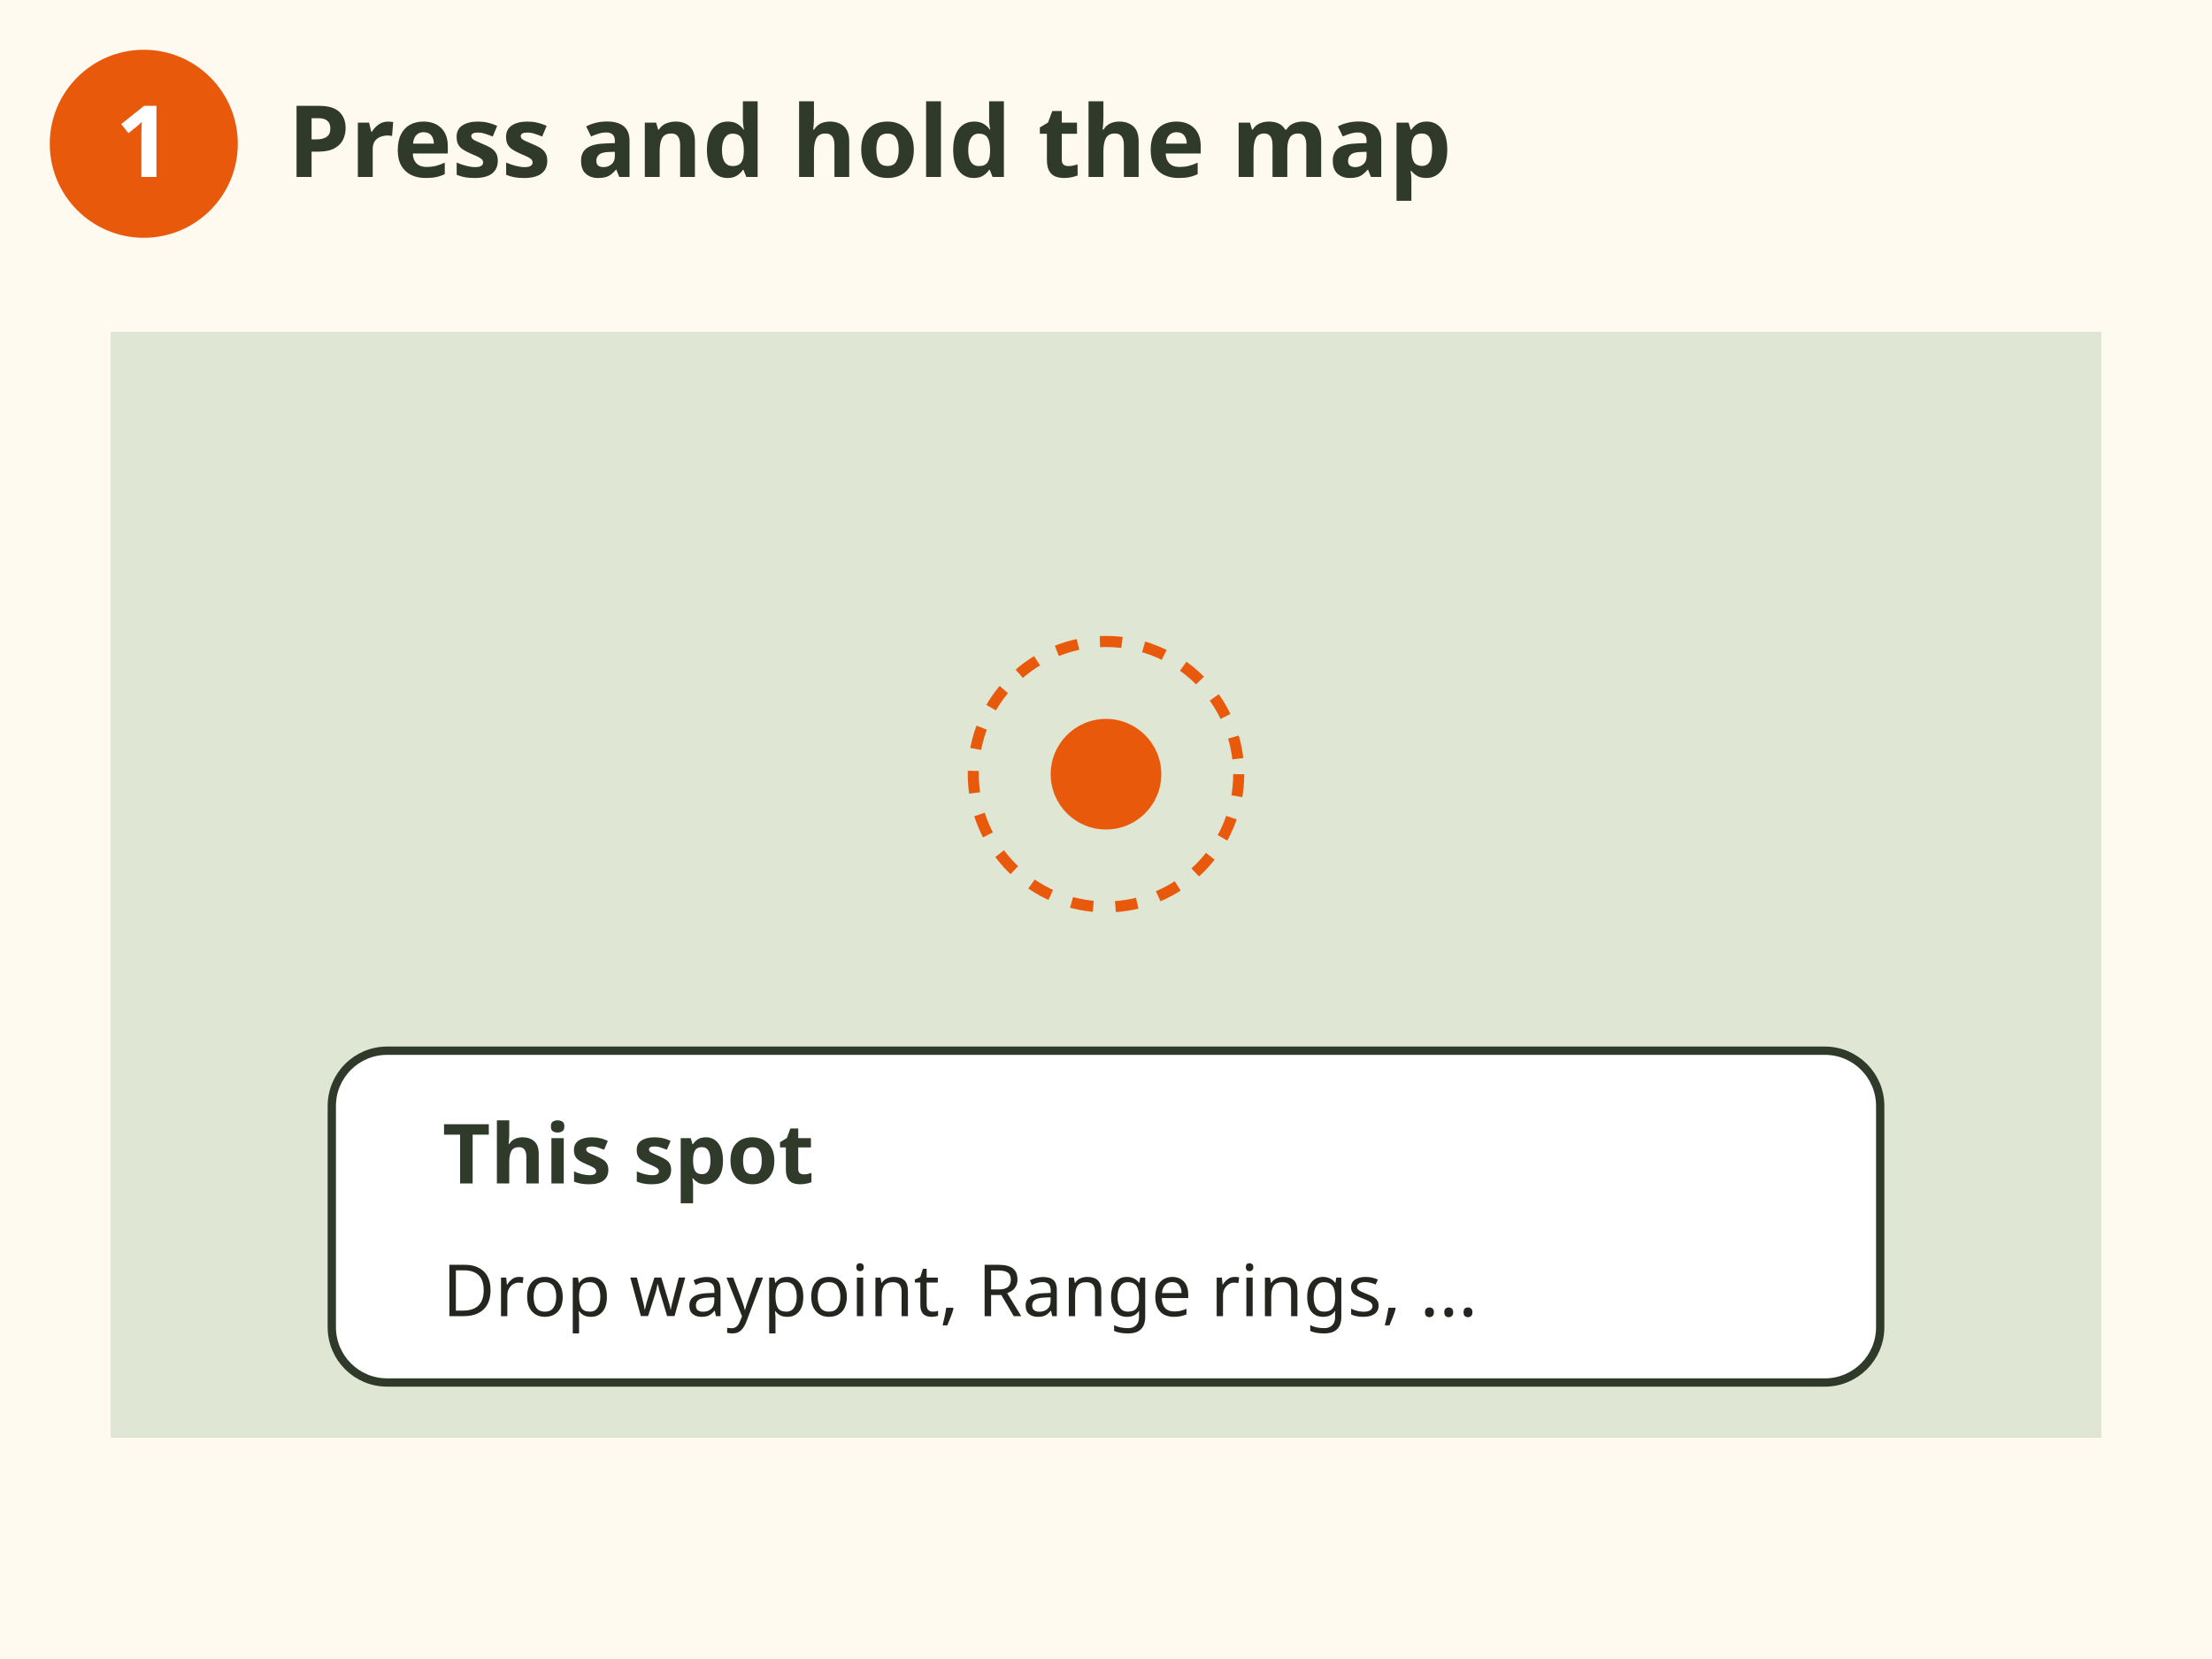
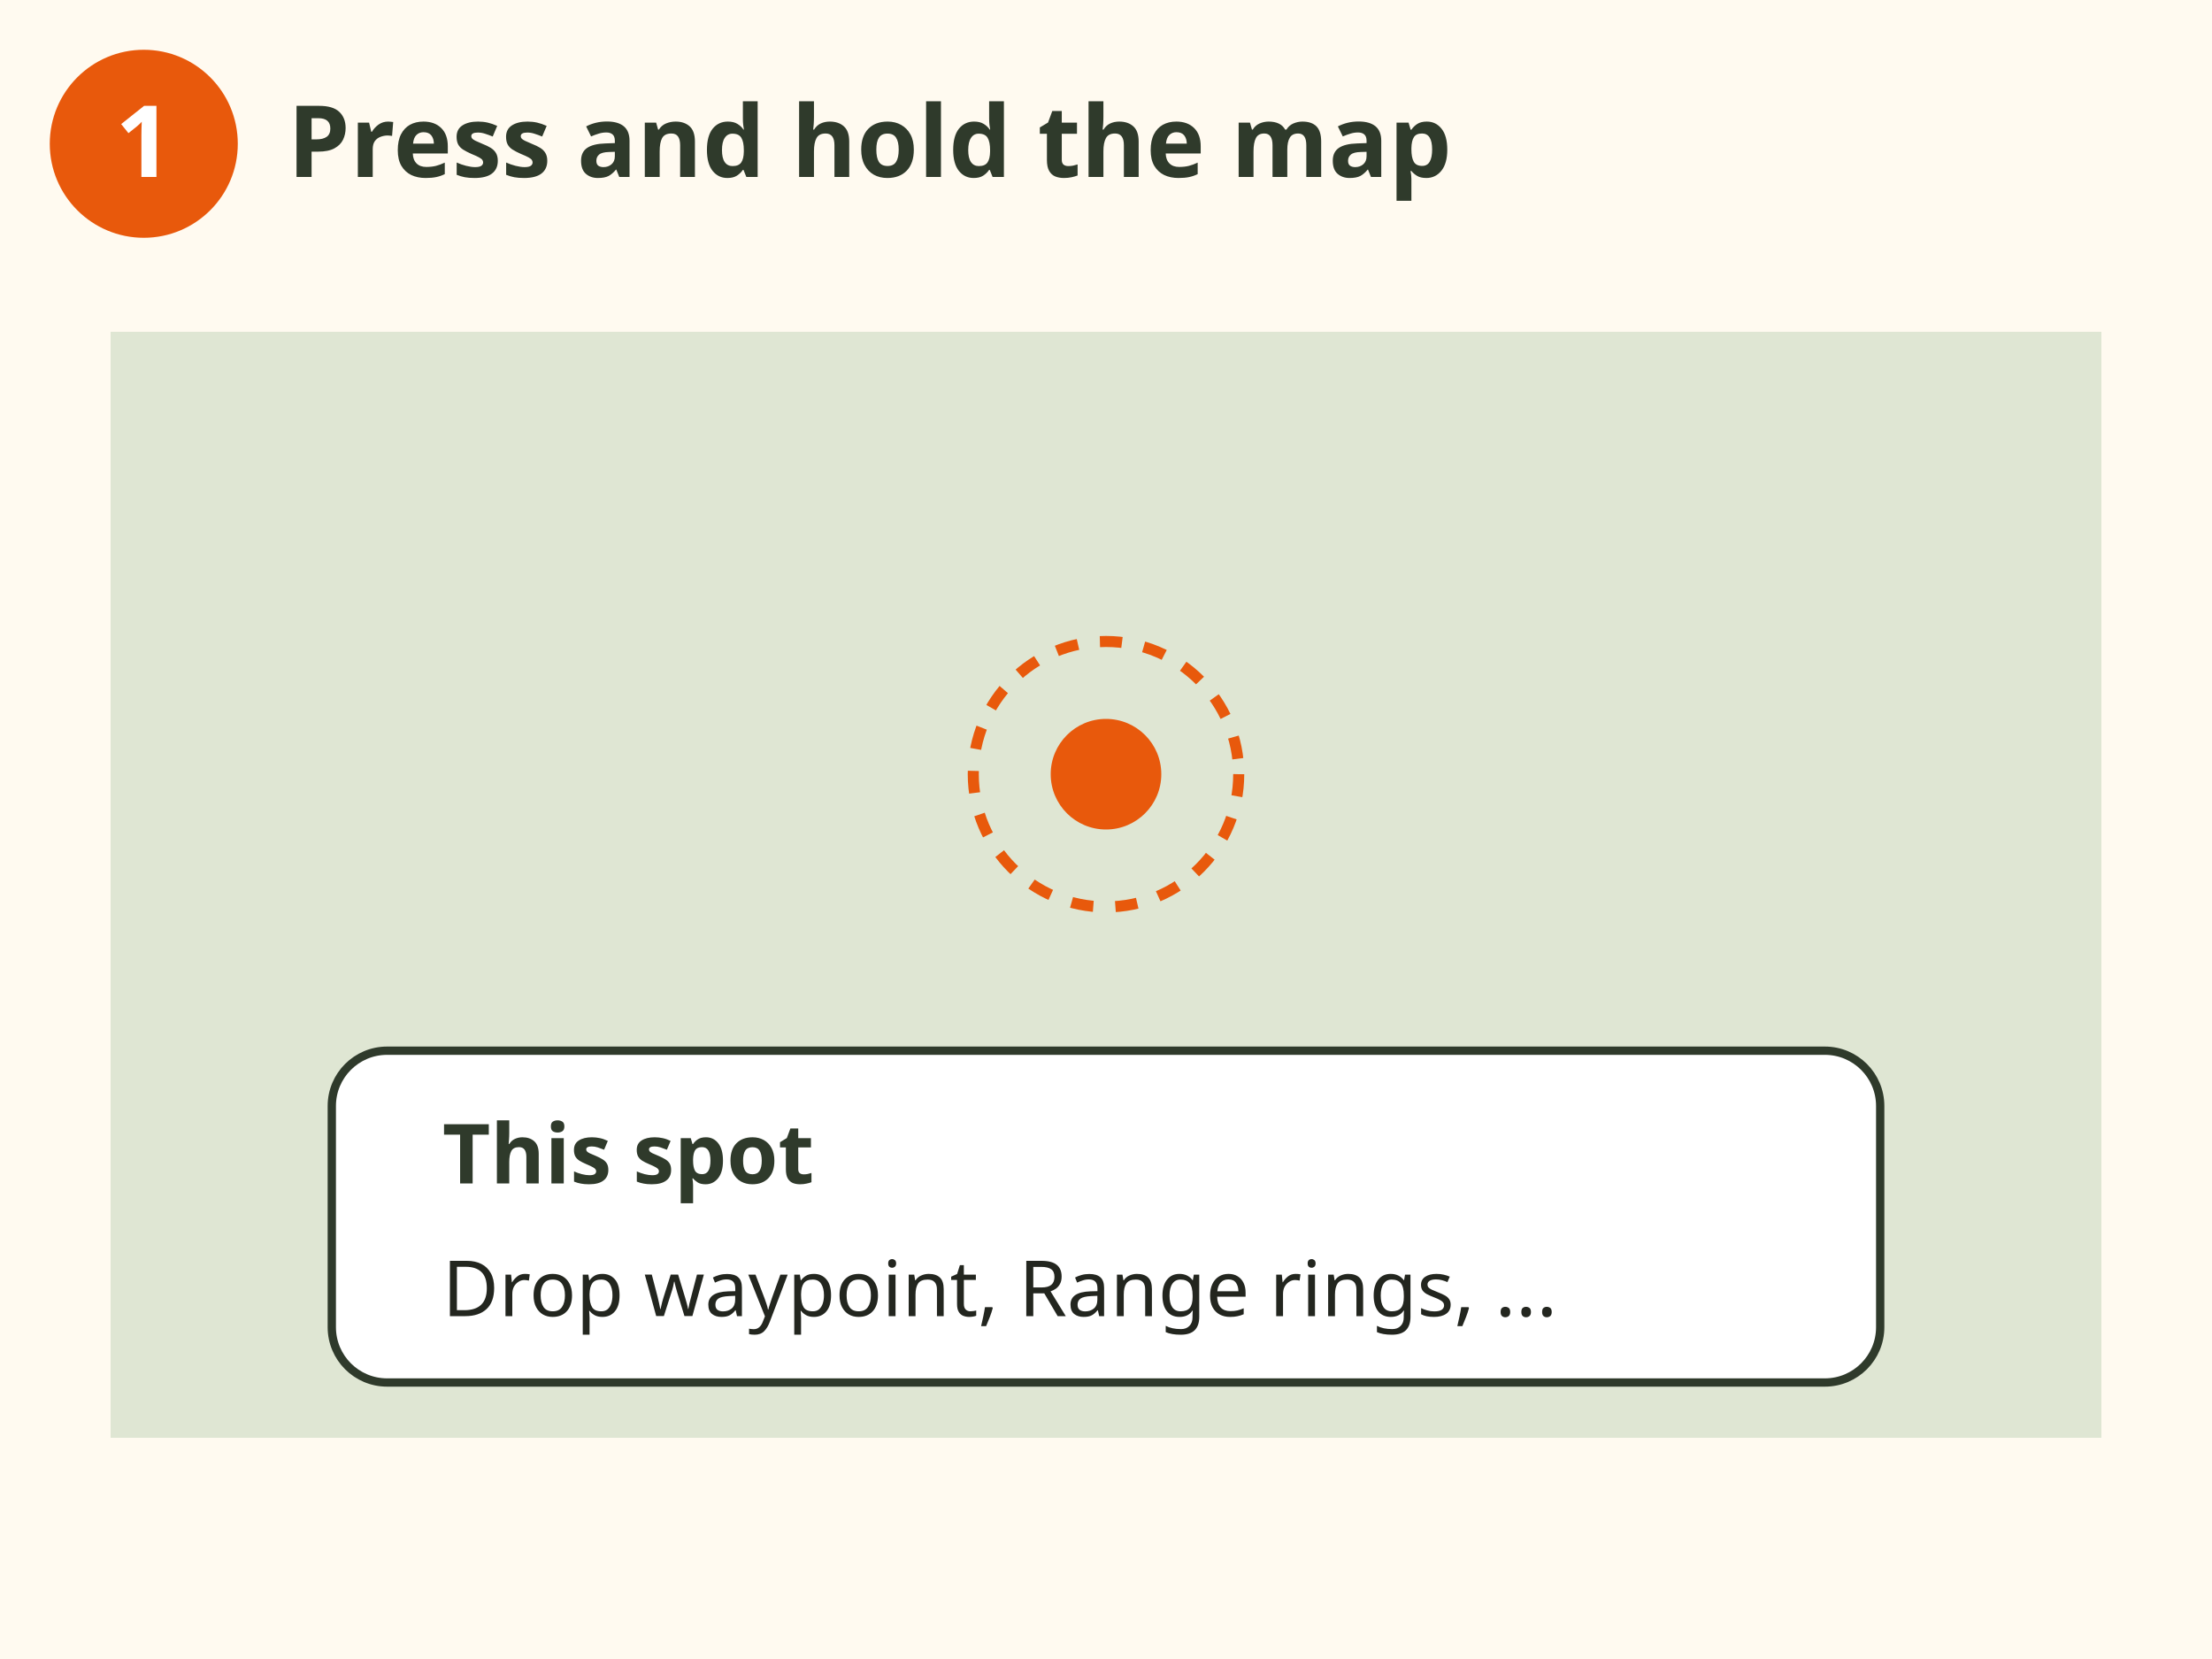
<svg xmlns="http://www.w3.org/2000/svg" viewBox="0 0 400 300" role="img" aria-label="Press and hold on the map. A menu called This spot opens with Drop waypoint, Range rings, Measure from here, Scent cone and Insights.">
  <rect x="0" y="0" width="400" height="300" fill="#fffaf0" />
  <circle cx="26" cy="26" r="17" fill="#e8590c" stroke="none" stroke-width="2" />
  <text x="26" y="32" font-family="sans-serif" font-size="18" fill="#fff" text-anchor="middle" font-weight="bold">1</text>
  <text x="52" y="32" font-family="sans-serif" font-size="18" fill="#2f3a2b" text-anchor="start" font-weight="bold">Press and hold the map</text>
  <rect x="20" y="60" width="360" height="200" rx="0" fill="#dfe6d3" stroke="none" stroke-width="2" />
  <circle cx="200" cy="140" r="10" fill="#e8590c" stroke="none" stroke-width="2" />
  <circle cx="200" cy="140" r="24" fill="none" stroke="#e8590c" stroke-width="2" stroke-dasharray="4 4" />
  <rect x="60" y="190" width="280" height="60" rx="10" fill="#ffffff" stroke="#2f3a2b" stroke-width="1.5" />
  <text x="80" y="214" font-family="sans-serif" font-size="15" fill="#2f3a2b" text-anchor="start" font-weight="bold">This spot</text>
-   <text x="80" y="238" font-family="sans-serif" font-size="13" fill="#23261f" text-anchor="start">Drop waypoint, Range rings, ...</text>
+   <text x="80" y="238" font-family="sans-serif" font-size="14" fill="#23261f" text-anchor="start">Drop waypoint, Range rings, ...</text>
</svg>
